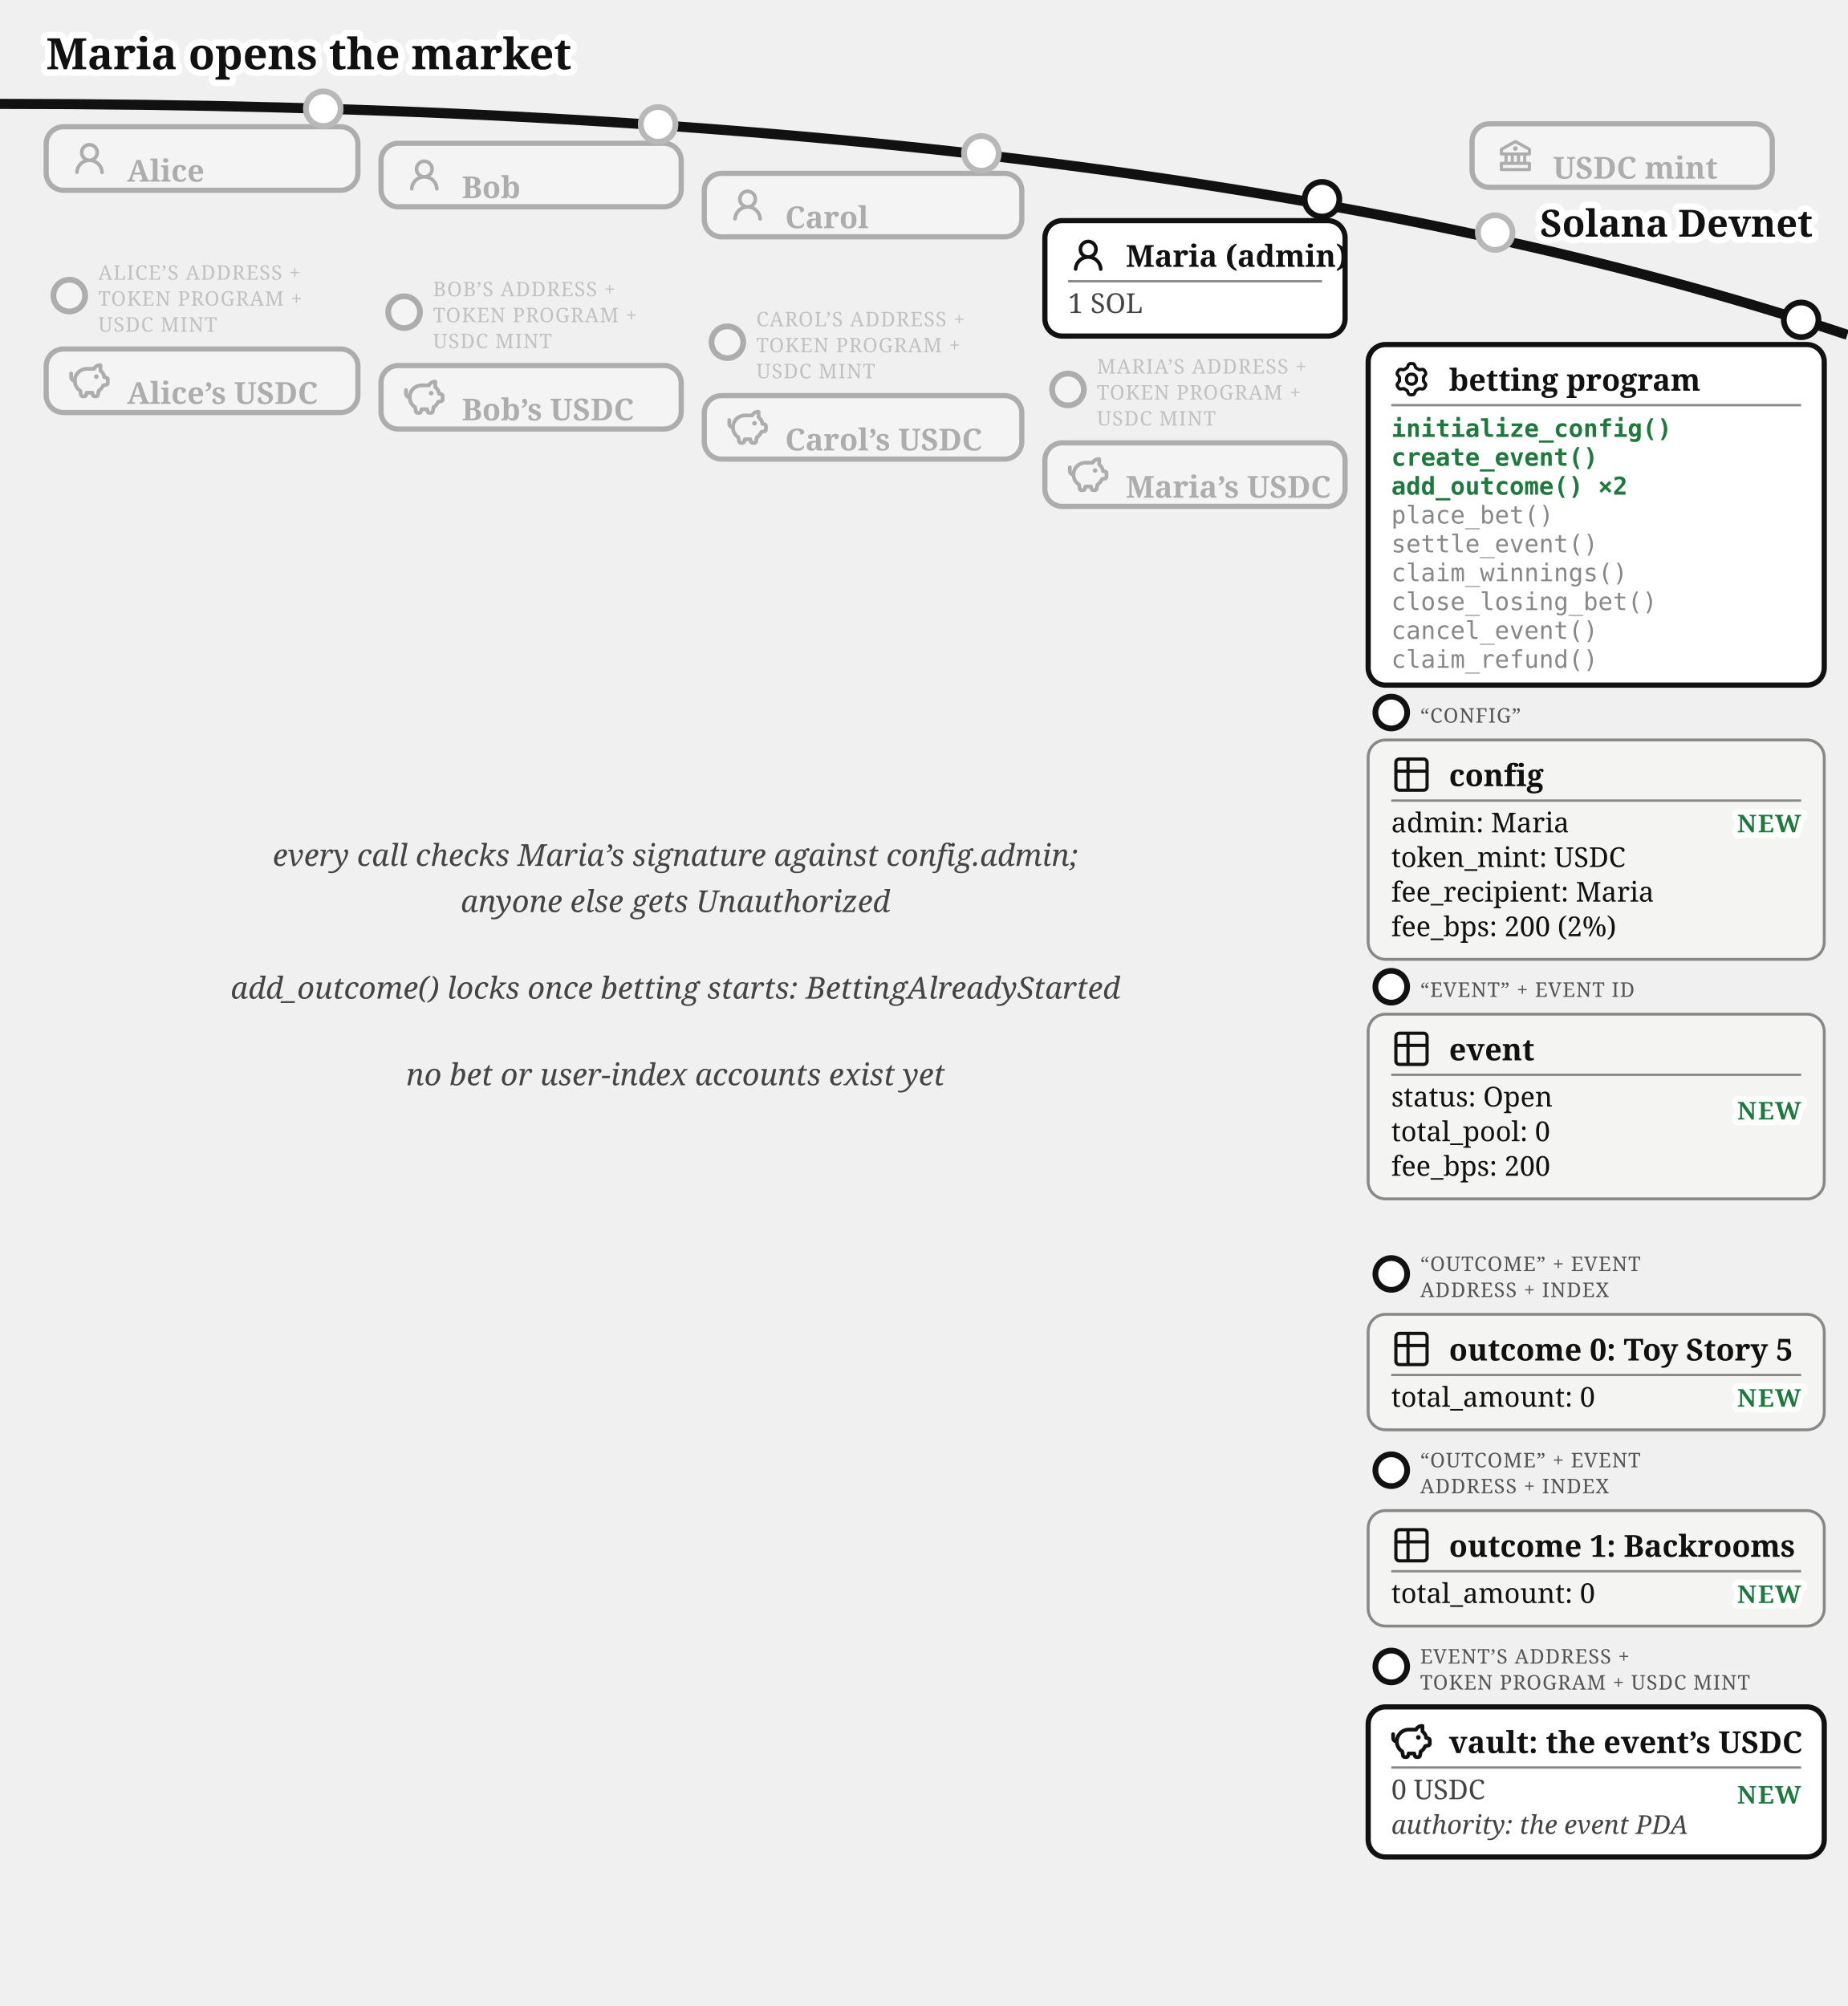
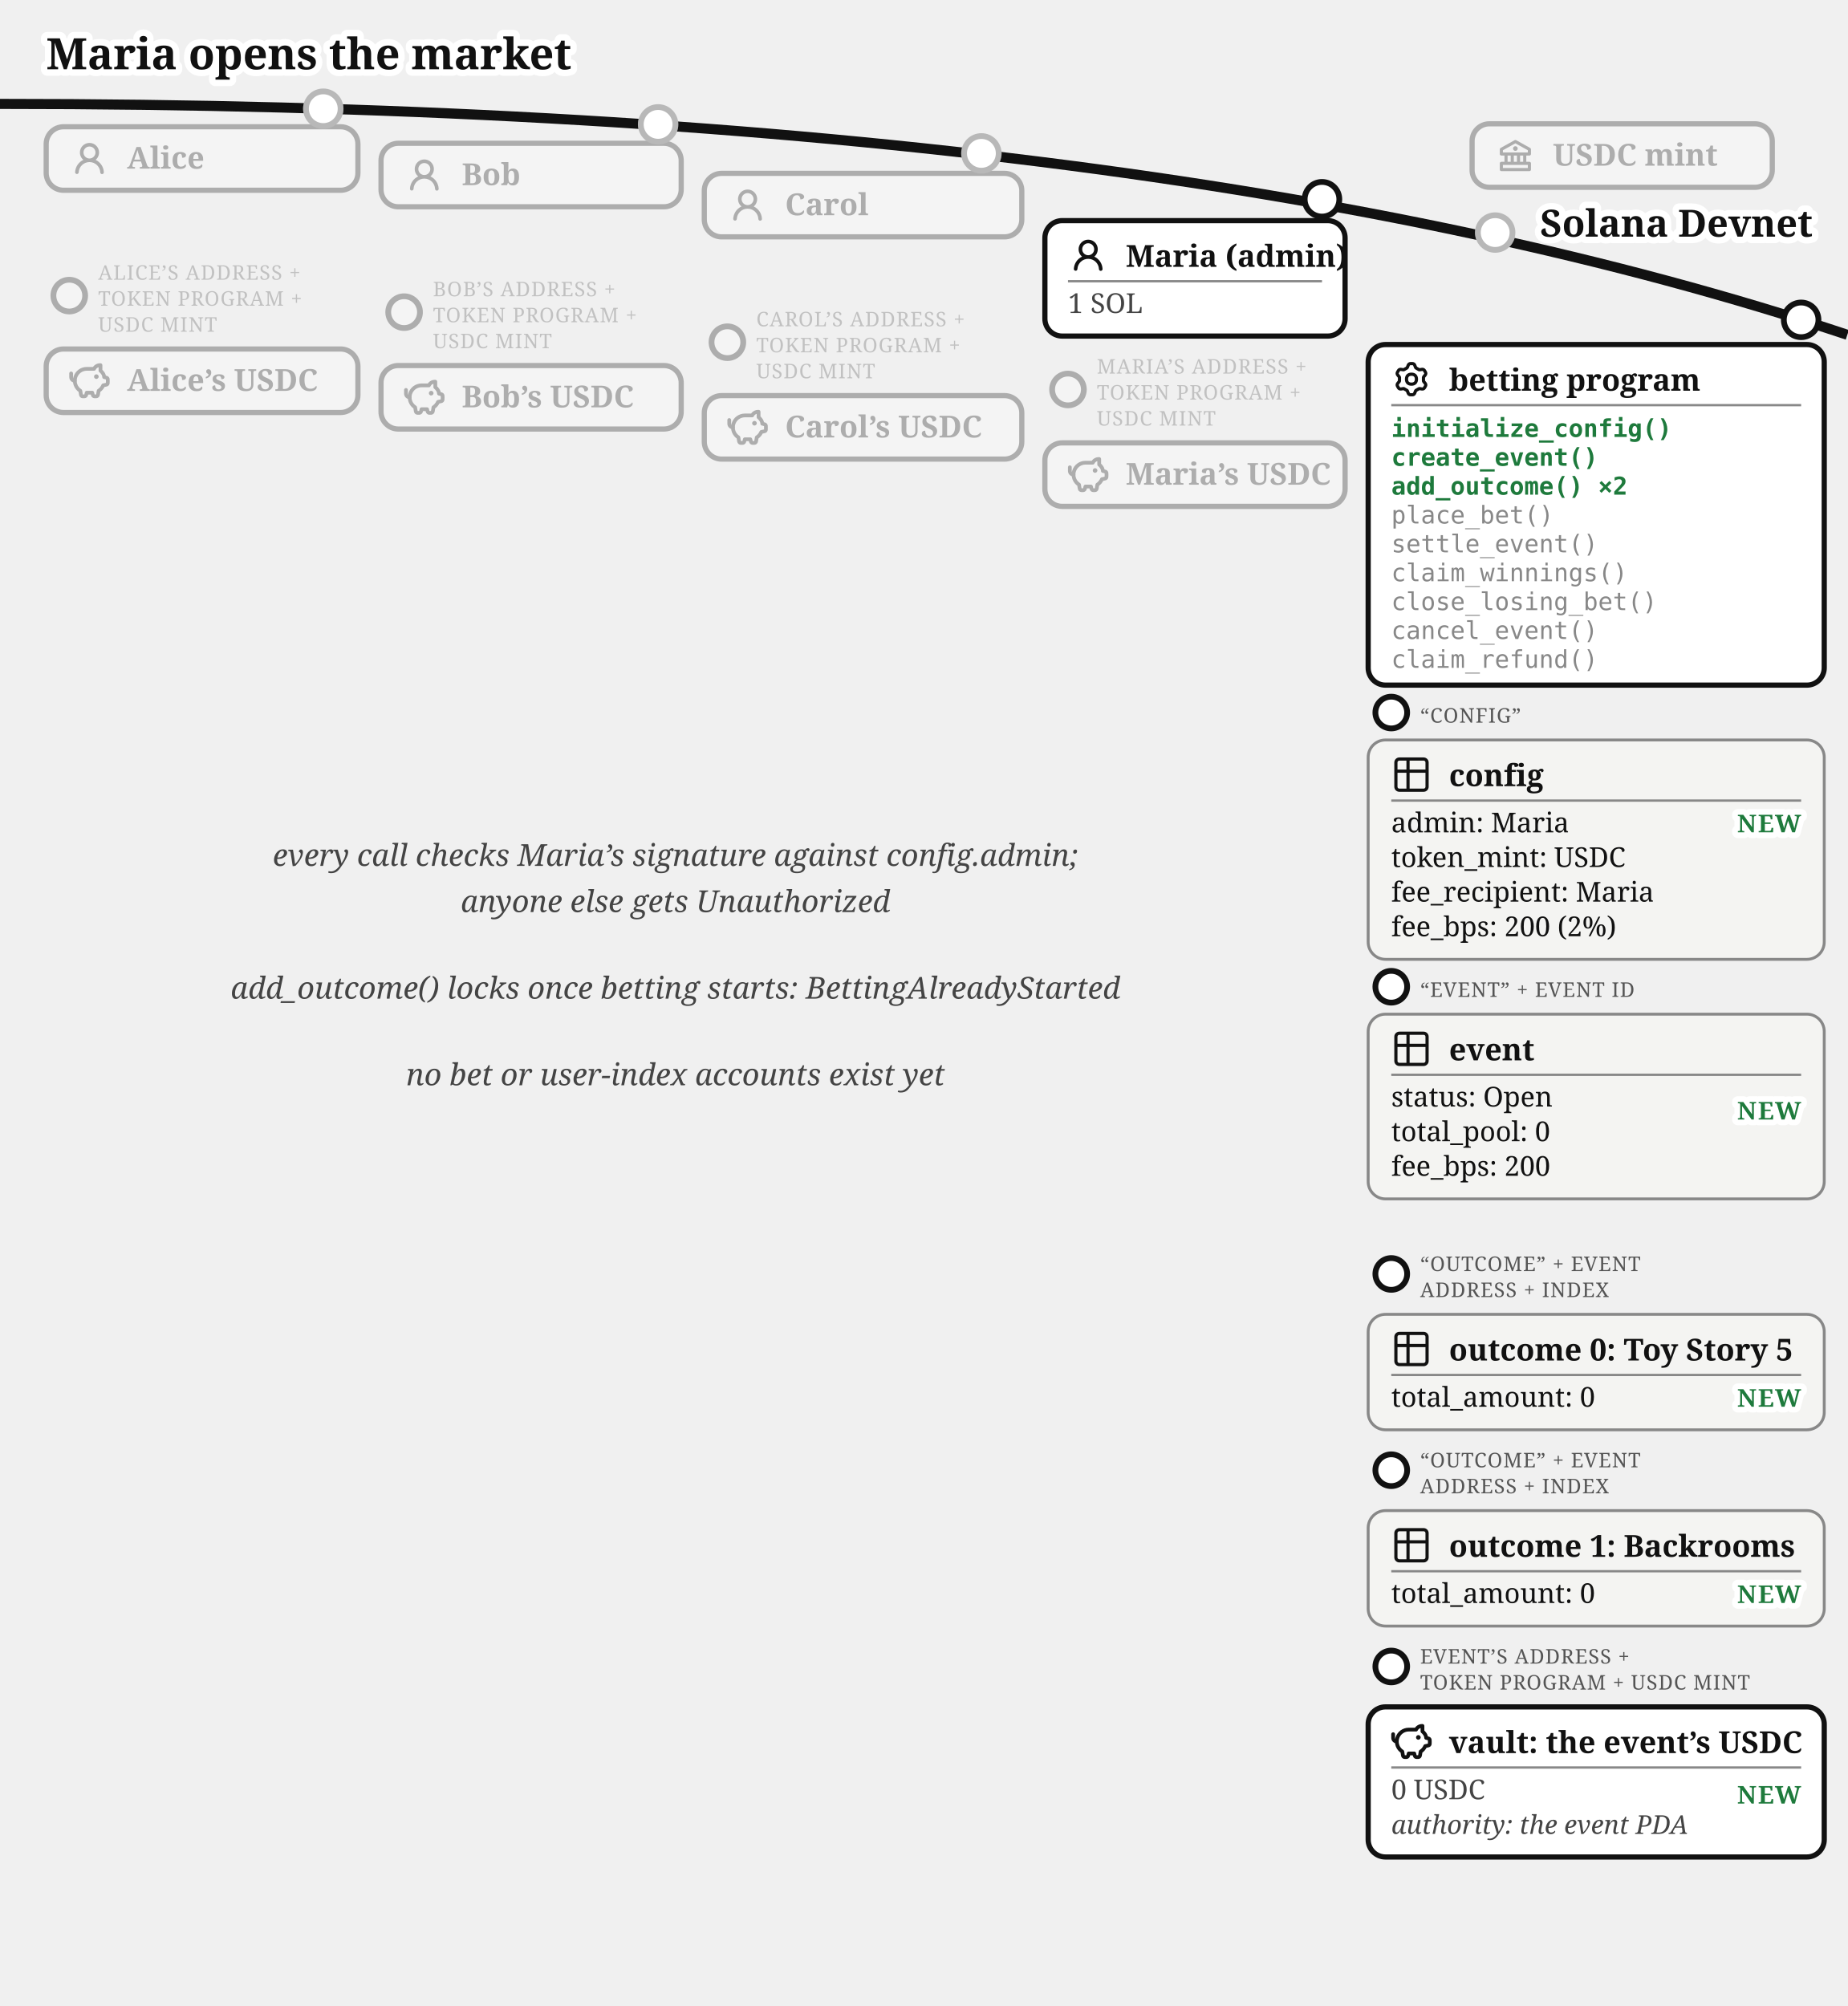
<svg xmlns="http://www.w3.org/2000/svg" viewBox="0 0 640 695" font-family="Gelasio, Georgia, serif" fill="#111">
  <text stroke="#fff" stroke-width="4.5" paint-order="stroke" stroke-linejoin="round" x="16" y="24" font-size="15" font-weight="bold">Maria opens the market</text>
  <path d="M 0,36 Q 400,36 640,116" fill="none" stroke="#111" stroke-width="3.5" />
  <text stroke="#fff" stroke-width="4.5" paint-order="stroke" stroke-linejoin="round" x="628" y="82" font-size="13" font-weight="bold" fill="#111" text-anchor="end">Solana Devnet</text>
  <circle cx="518" cy="80.573" r="7" fill="#fff" />
  <g opacity="0.3">
    <circle cx="518" cy="80.573" r="6" fill="#fff" stroke="#111" stroke-width="2" />
    <rect x="510" y="42.893" width="104" height="22" rx="6" fill="#fff" stroke="#111" stroke-width="1.8" />
    <g transform="translate(518,46.8932)">
      <g transform="translate(0.52,0.519) scale(0.54)" fill="#111">
        <path d="m21.49 7.13l-9-5a.99.99 0 0 0-.97 0l-9.01 5C2.19 7.31 2 7.64 2 8v3c0 .55.45 1 1 1h2v4H3c-.55 0-1 .45-1 1v4c0 .55.45 1 1 1h18c.55 0 1-.45 1-1v-4c0-.55-.45-1-1-1h-2v-4h2c.55 0 1-.45 1-1V8a1 1 0 0 0-.51-.87M7 12h2v4H7zm6 0v4h-2v-4zm7 6v2H4v-2zm-3-2h-2v-4h2zm3-6H4V8.59l8-4.44l8 4.44z" />
        <path d="M12 6a1.5 1.5 0 1 0 0 3a1.5 1.5 0 1 0 0-3" />
      </g>
    </g>
-     <text x="538" y="61.89" font-size="10.5" font-weight="bold">USDC mint</text>
+     <text x="538" y="57.39" font-size="10.5" font-weight="bold">USDC mint</text>
  </g>
  <circle cx="112" cy="37.663" r="7" fill="#fff" />
  <g opacity="0.3">
    <circle cx="112" cy="37.663" r="6" fill="#fff" stroke="#111" stroke-width="2" />
    <rect x="16" y="43.917" width="108" height="22" rx="6" fill="#fff" stroke="#111" stroke-width="1.8" />
    <g transform="translate(24,47.9168)">
      <g transform="translate(0.36,0.767) scale(0.8301)" fill="#111">
        <path d="M10.561 8.073a6 6 0 0 1 3.432 5.142a.75.75 0 1 1-1.498.07a4.5 4.5 0 0 0-8.99 0a.75.75 0 0 1-1.498-.07a6 6 0 0 1 3.431-5.142a3.999 3.999 0 1 1 5.123 0M10.5 5a2.5 2.5 0 1 0-5 0a2.5 2.5 0 0 0 5 0" />
      </g>
    </g>
-     <text x="44" y="62.92" font-size="10.5" font-weight="bold">Alice</text>
+     <text x="44" y="58.42" font-size="10.5" font-weight="bold">Alice</text>
  </g>
  <g opacity="0.3">
    <circle cx="24" cy="102.417" r="5.5" fill="#fff" stroke="#111" stroke-width="2" />
    <text x="34" y="96.917" font-size="7" letter-spacing="0.3" fill="#555">ALICE’S ADDRESS +</text>
    <text x="34" y="105.917" font-size="7" letter-spacing="0.3" fill="#555">TOKEN PROGRAM +</text>
    <text x="34" y="114.917" font-size="7" letter-spacing="0.3" fill="#555">USDC MINT</text>
    <rect x="16" y="120.917" width="108" height="22" rx="6" fill="#fff" stroke="#111" stroke-width="1.8" />
    <g transform="translate(24,124.917)">
      <g transform="translate(-0.624,-0.624) scale(0.6353)" fill="none" stroke="#111" stroke-linecap="round" stroke-linejoin="round" stroke-width="2.047">
        <path d="M14.5 5.5h-4A6.5 6.5 0 0 0 7 17.478l.288 1.738c.07.423.105.635.202.798a1 1 0 0 0 .49.416c.178.07.392.07.822.07c.397 0 .596 0 .764-.062a1 1 0 0 0 .479-.374c.1-.148.15-.34.246-.727l.209-.837h3l.21.837c.096.386.144.58.245.727a1 1 0 0 0 .479.374c.168.062.367.062.764.062c.43 0 .644 0 .821-.07a1 1 0 0 0 .49-.416c.098-.163.133-.375.203-.798L17 17.478a6.5 6.5 0 0 0 2.502-2.978l.89-.178c.77-.154 1.155-.231 1.381-.508c.227-.276.227-.669.227-1.453v-.3c0-.75 0-1.124-.212-1.396c-.212-.27-.575-.362-1.303-.544L20 10c0-1.5-1.167-2.833-2-3.5v-3h-.264c-1.37 0-2.623.774-3.236 2" />
        <path d="M15.875 9.75h-.125m.25 0a.25.25 0 1 1-.5 0a.25.25 0 0 1 .5 0M2 8v2a2 2 0 0 0 2 2" />
      </g>
    </g>
-     <text x="44" y="139.92" font-size="10.5" font-weight="bold">Alice’s USDC</text>
+     <text x="44" y="135.42" font-size="10.5" font-weight="bold">Alice’s USDC</text>
  </g>
  <circle cx="228" cy="43.091" r="7" fill="#fff" />
  <g opacity="0.3">
    <circle cx="228" cy="43.091" r="6" fill="#fff" stroke="#111" stroke-width="2" />
    <rect x="132" y="49.644" width="104" height="22" rx="6" fill="#fff" stroke="#111" stroke-width="1.8" />
    <g transform="translate(140,53.6439)">
      <g transform="translate(0.36,0.767) scale(0.8301)" fill="#111">
        <path d="M10.561 8.073a6 6 0 0 1 3.432 5.142a.75.75 0 1 1-1.498.07a4.5 4.5 0 0 0-8.99 0a.75.75 0 0 1-1.498-.07a6 6 0 0 1 3.431-5.142a3.999 3.999 0 1 1 5.123 0M10.5 5a2.5 2.5 0 1 0-5 0a2.5 2.5 0 0 0 5 0" />
      </g>
    </g>
-     <text x="160" y="68.64" font-size="10.5" font-weight="bold">Bob</text>
+     <text x="160" y="64.14" font-size="10.5" font-weight="bold">Bob</text>
  </g>
  <g opacity="0.3">
    <circle cx="140" cy="108.144" r="5.5" fill="#fff" stroke="#111" stroke-width="2" />
    <text x="150" y="102.644" font-size="7" letter-spacing="0.3" fill="#555">BOB’S ADDRESS +</text>
    <text x="150" y="111.644" font-size="7" letter-spacing="0.3" fill="#555">TOKEN PROGRAM +</text>
    <text x="150" y="120.644" font-size="7" letter-spacing="0.3" fill="#555">USDC MINT</text>
    <rect x="132" y="126.644" width="104" height="22" rx="6" fill="#fff" stroke="#111" stroke-width="1.8" />
    <g transform="translate(140,130.644)">
      <g transform="translate(-0.624,-0.624) scale(0.6353)" fill="none" stroke="#111" stroke-linecap="round" stroke-linejoin="round" stroke-width="2.047">
        <path d="M14.5 5.5h-4A6.5 6.5 0 0 0 7 17.478l.288 1.738c.07.423.105.635.202.798a1 1 0 0 0 .49.416c.178.07.392.07.822.07c.397 0 .596 0 .764-.062a1 1 0 0 0 .479-.374c.1-.148.15-.34.246-.727l.209-.837h3l.21.837c.096.386.144.58.245.727a1 1 0 0 0 .479.374c.168.062.367.062.764.062c.43 0 .644 0 .821-.07a1 1 0 0 0 .49-.416c.098-.163.133-.375.203-.798L17 17.478a6.5 6.5 0 0 0 2.502-2.978l.89-.178c.77-.154 1.155-.231 1.381-.508c.227-.276.227-.669.227-1.453v-.3c0-.75 0-1.124-.212-1.396c-.212-.27-.575-.362-1.303-.544L20 10c0-1.5-1.167-2.833-2-3.5v-3h-.264c-1.37 0-2.623.774-3.236 2" />
        <path d="M15.875 9.75h-.125m.25 0a.25.25 0 1 1-.5 0a.25.25 0 0 1 .5 0M2 8v2a2 2 0 0 0 2 2" />
      </g>
    </g>
-     <text x="160" y="145.64" font-size="10.5" font-weight="bold">Bob’s USDC</text>
+     <text x="160" y="141.14" font-size="10.5" font-weight="bold">Bob’s USDC</text>
  </g>
  <circle cx="340" cy="53.138" r="7" fill="#fff" />
  <g opacity="0.3">
    <circle cx="340" cy="53.138" r="6" fill="#fff" stroke="#111" stroke-width="2" />
    <rect x="244" y="60.062" width="110" height="22" rx="6" fill="#fff" stroke="#111" stroke-width="1.8" />
    <g transform="translate(252,64.0617)">
      <g transform="translate(0.36,0.767) scale(0.8301)" fill="#111">
        <path d="M10.561 8.073a6 6 0 0 1 3.432 5.142a.75.75 0 1 1-1.498.07a4.5 4.5 0 0 0-8.99 0a.75.75 0 0 1-1.498-.07a6 6 0 0 1 3.431-5.142a3.999 3.999 0 1 1 5.123 0M10.5 5a2.5 2.5 0 1 0-5 0a2.5 2.5 0 0 0 5 0" />
      </g>
    </g>
-     <text x="272" y="79.06" font-size="10.5" font-weight="bold">Carol</text>
+     <text x="272" y="74.56" font-size="10.5" font-weight="bold">Carol</text>
  </g>
  <g opacity="0.3">
    <circle cx="252" cy="118.562" r="5.5" fill="#fff" stroke="#111" stroke-width="2" />
    <text x="262" y="113.062" font-size="7" letter-spacing="0.3" fill="#555">CAROL’S ADDRESS +</text>
    <text x="262" y="122.062" font-size="7" letter-spacing="0.3" fill="#555">TOKEN PROGRAM +</text>
    <text x="262" y="131.062" font-size="7" letter-spacing="0.3" fill="#555">USDC MINT</text>
    <rect x="244" y="137.062" width="110" height="22" rx="6" fill="#fff" stroke="#111" stroke-width="1.8" />
    <g transform="translate(252,141.062)">
      <g transform="translate(-0.624,-0.624) scale(0.6353)" fill="none" stroke="#111" stroke-linecap="round" stroke-linejoin="round" stroke-width="2.047">
        <path d="M14.5 5.5h-4A6.5 6.5 0 0 0 7 17.478l.288 1.738c.07.423.105.635.202.798a1 1 0 0 0 .49.416c.178.07.392.07.822.07c.397 0 .596 0 .764-.062a1 1 0 0 0 .479-.374c.1-.148.15-.34.246-.727l.209-.837h3l.21.837c.096.386.144.58.245.727a1 1 0 0 0 .479.374c.168.062.367.062.764.062c.43 0 .644 0 .821-.07a1 1 0 0 0 .49-.416c.098-.163.133-.375.203-.798L17 17.478a6.5 6.5 0 0 0 2.502-2.978l.89-.178c.77-.154 1.155-.231 1.381-.508c.227-.276.227-.669.227-1.453v-.3c0-.75 0-1.124-.212-1.396c-.212-.27-.575-.362-1.303-.544L20 10c0-1.5-1.167-2.833-2-3.5v-3h-.264c-1.37 0-2.623.774-3.236 2" />
        <path d="M15.875 9.75h-.125m.25 0a.25.25 0 1 1-.5 0a.25.25 0 0 1 .5 0M2 8v2a2 2 0 0 0 2 2" />
      </g>
    </g>
-     <text x="272" y="156.06" font-size="10.5" font-weight="bold">Carol’s USDC</text>
+     <text x="272" y="151.56" font-size="10.5" font-weight="bold">Carol’s USDC</text>
  </g>
  <g>
    <circle cx="458" cy="69.033" r="6" fill="#fff" stroke="#111" stroke-width="2" />
    <rect x="362" y="76.436" width="104" height="40" rx="6" fill="#fff" stroke="#111" stroke-width="1.8" />
    <g transform="translate(370,81.4364)">
      <g transform="translate(0.36,0.767) scale(0.8301)" fill="#111">
        <path d="M10.561 8.073a6 6 0 0 1 3.432 5.142a.75.75 0 1 1-1.498.07a4.5 4.5 0 0 0-8.99 0a.75.75 0 0 1-1.498-.07a6 6 0 0 1 3.431-5.142a3.999 3.999 0 1 1 5.123 0M10.5 5a2.5 2.5 0 1 0-5 0a2.5 2.5 0 0 0 5 0" />
      </g>
    </g>
    <text x="390" y="92.436" font-size="10.5" font-weight="bold">Maria (admin)</text>
    <line x1="370" y1="97.436" x2="458" y2="97.436" stroke="#888" stroke-width="0.8" />
    <text x="370" y="108.436" font-size="9.5" fill="#444">1 SOL</text>
  </g>
  <g opacity="0.3">
    <circle cx="370" cy="134.936" r="5.5" fill="#fff" stroke="#111" stroke-width="2" />
    <text x="380" y="129.436" font-size="7" letter-spacing="0.3" fill="#555">MARIA’S ADDRESS +</text>
    <text x="380" y="138.436" font-size="7" letter-spacing="0.3" fill="#555">TOKEN PROGRAM +</text>
    <text x="380" y="147.436" font-size="7" letter-spacing="0.3" fill="#555">USDC MINT</text>
    <rect x="362" y="153.436" width="104" height="22" rx="6" fill="#fff" stroke="#111" stroke-width="1.8" />
    <g transform="translate(370,157.436)">
      <g transform="translate(-0.624,-0.624) scale(0.6353)" fill="none" stroke="#111" stroke-linecap="round" stroke-linejoin="round" stroke-width="2.047">
        <path d="M14.5 5.5h-4A6.5 6.5 0 0 0 7 17.478l.288 1.738c.07.423.105.635.202.798a1 1 0 0 0 .49.416c.178.07.392.07.822.07c.397 0 .596 0 .764-.062a1 1 0 0 0 .479-.374c.1-.148.15-.34.246-.727l.209-.837h3l.21.837c.096.386.144.58.245.727a1 1 0 0 0 .479.374c.168.062.367.062.764.062c.43 0 .644 0 .821-.07a1 1 0 0 0 .49-.416c.098-.163.133-.375.203-.798L17 17.478a6.5 6.5 0 0 0 2.502-2.978l.89-.178c.77-.154 1.155-.231 1.381-.508c.227-.276.227-.669.227-1.453v-.3c0-.75 0-1.124-.212-1.396c-.212-.27-.575-.362-1.303-.544L20 10c0-1.5-1.167-2.833-2-3.5v-3h-.264c-1.37 0-2.623.774-3.236 2" />
        <path d="M15.875 9.75h-.125m.25 0a.25.25 0 1 1-.5 0a.25.25 0 0 1 .5 0M2 8v2a2 2 0 0 0 2 2" />
      </g>
    </g>
-     <text x="390" y="172.44" font-size="10.5" font-weight="bold">Maria’s USDC</text>
+     <text x="390" y="167.94" font-size="10.5" font-weight="bold">Maria’s USDC</text>
  </g>
  <g>
    <circle cx="624" cy="110.812" r="6" fill="#fff" stroke="#111" stroke-width="2" />
    <rect x="474" y="119.37" width="158" height="118" rx="6" fill="#fff" stroke="#111" stroke-width="1.8" />
    <g transform="translate(482,124.37)">
      <g transform="translate(0.951,0.952) scale(0.864)" fill="none" stroke="#111" stroke-linecap="round" stroke-linejoin="round" stroke-width="1.28">
        <path d="M11.808 7.727c0 .05.017.1.048.14l.667.84a.96.96 0 0 1 .082 1.08l-.392.676a.96.96 0 0 1-.975.47l-1.063-.16a.23.23 0 0 0-.145.027l-1.26.727a.23.23 0 0 0-.096.112l-.392 1a.96.96 0 0 1-.893.611h-.782a.96.96 0 0 1-.893-.61l-.392-1a.23.23 0 0 0-.096-.113L3.967 10.8a.23.23 0 0 0-.145-.028l-1.063.162a.96.96 0 0 1-.976-.47l-.39-.677a.96.96 0 0 1 .08-1.08l.67-.84a.22.22 0 0 0 .05-.14V6.273c0-.05-.018-.1-.05-.14l-.67-.84a.96.96 0 0 1-.08-1.08l.39-.676a.96.96 0 0 1 .976-.47l1.06.16a.23.23 0 0 0 .145-.027l1.262-.73a.23.23 0 0 0 .096-.113l.394-.996A.96.96 0 0 1 6.61.75h.784a.96.96 0 0 1 .893.61l.392.997q.028.075.096.116l1.26.727a.23.23 0 0 0 .145.028l1.062-.162a.96.96 0 0 1 .976.47l.391.677a.96.96 0 0 1-.081 1.08l-.67.84a.22.22 0 0 0-.049.14v1.454Z" />
        <path d="M7 8.996c1.277 0 1.996-.719 1.996-1.996S8.277 5.004 7 5.004S5.004 5.723 5.004 7S5.723 8.996 7 8.996" />
      </g>
    </g>
    <text x="502" y="135.37" font-size="10.5" font-weight="bold">betting program</text>
    <line x1="482" y1="140.37" x2="624" y2="140.37" stroke="#888" stroke-width="0.8" />
    <text x="482" y="151.37" font-size="8.5" font-family="'DejaVu Sans Mono', Menlo, monospace" font-weight="bold" fill="#1e7a3c">initialize_config()</text>
    <text x="482" y="161.37" font-size="8.5" font-family="'DejaVu Sans Mono', Menlo, monospace" font-weight="bold" fill="#1e7a3c">create_event()</text>
    <text x="482" y="171.37" font-size="8.5" font-family="'DejaVu Sans Mono', Menlo, monospace" font-weight="bold" fill="#1e7a3c">add_outcome() ×2</text>
    <text x="482" y="181.37" font-size="8.5" font-family="'DejaVu Sans Mono', Menlo, monospace" fill="#888">place_bet()</text>
    <text x="482" y="191.37" font-size="8.5" font-family="'DejaVu Sans Mono', Menlo, monospace" fill="#888">settle_event()</text>
    <text x="482" y="201.37" font-size="8.5" font-family="'DejaVu Sans Mono', Menlo, monospace" fill="#888">claim_winnings()</text>
    <text x="482" y="211.37" font-size="8.5" font-family="'DejaVu Sans Mono', Menlo, monospace" fill="#888">close_losing_bet()</text>
    <text x="482" y="221.37" font-size="8.5" font-family="'DejaVu Sans Mono', Menlo, monospace" fill="#888">cancel_event()</text>
    <text x="482" y="231.37" font-size="8.5" font-family="'DejaVu Sans Mono', Menlo, monospace" fill="#888">claim_refund()</text>
  </g>
  <g>
    <circle cx="482" cy="246.87" r="5.5" fill="#fff" stroke="#111" stroke-width="2" />
    <text x="492" y="250.37" font-size="7" letter-spacing="0.3" fill="#555">“CONFIG”</text>
    <rect x="474" y="256.37" width="158" height="76" rx="6" fill="#f4f4f2" stroke="#888" />
    <g transform="translate(482,261.37)">
      <g transform="translate(-0.195,-0.195) scale(0.6)" fill="none" stroke="#111" stroke-linecap="round" stroke-linejoin="round" stroke-width="1.843">
        <path d="M3 5a2 2 0 0 1 2-2h14a2 2 0 0 1 2 2v14a2 2 0 0 1-2 2H5a2 2 0 0 1-2-2zm0 5h18M10 3v18" />
      </g>
    </g>
    <text x="502" y="272.37" font-size="10.5" font-weight="bold">config</text>
    <line x1="482" y1="277.37" x2="624" y2="277.37" stroke="#888" stroke-width="0.8" />
    <text x="482" y="288.37" font-size="9.5">admin: Maria</text>
    <text x="482" y="300.37" font-size="9.5">token_mint: USDC</text>
    <text x="482" y="312.37" font-size="9.5">fee_recipient: Maria</text>
    <text x="482" y="324.37" font-size="9.5">fee_bps: 200 (2%)</text>
    <text stroke="#fff" stroke-width="4" paint-order="stroke" stroke-linejoin="round" x="624" y="288.37" font-size="8.5" font-weight="bold" letter-spacing="0.5" fill="#1e7a3c" text-anchor="end">NEW</text>
  </g>
  <g>
    <circle cx="482" cy="341.87" r="5.5" fill="#fff" stroke="#111" stroke-width="2" />
    <text x="492" y="345.37" font-size="7" letter-spacing="0.3" fill="#555">“EVENT” + EVENT ID</text>
    <rect x="474" y="351.37" width="158" height="64" rx="6" fill="#f4f4f2" stroke="#888" />
    <g transform="translate(482,356.37)">
      <g transform="translate(-0.195,-0.195) scale(0.6)" fill="none" stroke="#111" stroke-linecap="round" stroke-linejoin="round" stroke-width="1.843">
        <path d="M3 5a2 2 0 0 1 2-2h14a2 2 0 0 1 2 2v14a2 2 0 0 1-2 2H5a2 2 0 0 1-2-2zm0 5h18M10 3v18" />
      </g>
    </g>
    <text x="502" y="367.37" font-size="10.5" font-weight="bold">event</text>
    <line x1="482" y1="372.37" x2="624" y2="372.37" stroke="#888" stroke-width="0.8" />
    <text x="482" y="383.37" font-size="9.5">status: Open</text>
    <text x="482" y="395.37" font-size="9.5">total_pool: 0</text>
    <text x="482" y="407.37" font-size="9.5">fee_bps: 200</text>
    <text stroke="#fff" stroke-width="4" paint-order="stroke" stroke-linejoin="round" x="624" y="387.87" font-size="8.5" font-weight="bold" letter-spacing="0.5" fill="#1e7a3c" text-anchor="end">NEW</text>
  </g>
  <g>
    <circle cx="482" cy="441.37" r="5.5" fill="#fff" stroke="#111" stroke-width="2" />
    <text x="492" y="440.37" font-size="7" letter-spacing="0.3" fill="#555">“OUTCOME” + EVENT</text>
    <text x="492" y="449.37" font-size="7" letter-spacing="0.3" fill="#555">ADDRESS + INDEX</text>
    <rect x="474" y="455.37" width="158" height="40" rx="6" fill="#f4f4f2" stroke="#888" />
    <g transform="translate(482,460.37)">
      <g transform="translate(-0.195,-0.195) scale(0.6)" fill="none" stroke="#111" stroke-linecap="round" stroke-linejoin="round" stroke-width="1.843">
        <path d="M3 5a2 2 0 0 1 2-2h14a2 2 0 0 1 2 2v14a2 2 0 0 1-2 2H5a2 2 0 0 1-2-2zm0 5h18M10 3v18" />
      </g>
    </g>
    <text x="502" y="471.37" font-size="10.5" font-weight="bold">outcome 0: Toy Story 5</text>
    <line x1="482" y1="476.37" x2="624" y2="476.37" stroke="#888" stroke-width="0.8" />
    <text x="482" y="487.37" font-size="9.5">total_amount: 0</text>
    <text stroke="#fff" stroke-width="4" paint-order="stroke" stroke-linejoin="round" x="624" y="487.37" font-size="8.5" font-weight="bold" letter-spacing="0.5" fill="#1e7a3c" text-anchor="end">NEW</text>
  </g>
  <g>
    <circle cx="482" cy="509.37" r="5.5" fill="#fff" stroke="#111" stroke-width="2" />
    <text x="492" y="508.37" font-size="7" letter-spacing="0.3" fill="#555">“OUTCOME” + EVENT</text>
    <text x="492" y="517.37" font-size="7" letter-spacing="0.3" fill="#555">ADDRESS + INDEX</text>
    <rect x="474" y="523.37" width="158" height="40" rx="6" fill="#f4f4f2" stroke="#888" />
    <g transform="translate(482,528.37)">
      <g transform="translate(-0.195,-0.195) scale(0.6)" fill="none" stroke="#111" stroke-linecap="round" stroke-linejoin="round" stroke-width="1.843">
        <path d="M3 5a2 2 0 0 1 2-2h14a2 2 0 0 1 2 2v14a2 2 0 0 1-2 2H5a2 2 0 0 1-2-2zm0 5h18M10 3v18" />
      </g>
    </g>
    <text x="502" y="539.37" font-size="10.5" font-weight="bold">outcome 1: Backrooms</text>
    <line x1="482" y1="544.37" x2="624" y2="544.37" stroke="#888" stroke-width="0.8" />
    <text x="482" y="555.37" font-size="9.5">total_amount: 0</text>
    <text stroke="#fff" stroke-width="4" paint-order="stroke" stroke-linejoin="round" x="624" y="555.37" font-size="8.5" font-weight="bold" letter-spacing="0.5" fill="#1e7a3c" text-anchor="end">NEW</text>
  </g>
  <g>
    <circle cx="482" cy="577.37" r="5.5" fill="#fff" stroke="#111" stroke-width="2" />
    <text x="492" y="576.37" font-size="7" letter-spacing="0.3" fill="#555">EVENT’S ADDRESS +</text>
    <text x="492" y="585.37" font-size="7" letter-spacing="0.3" fill="#555">TOKEN PROGRAM + USDC MINT</text>
    <rect x="474" y="591.37" width="158" height="52" rx="6" fill="#fff" stroke="#111" stroke-width="1.8" />
    <g transform="translate(482,596.37)">
      <g transform="translate(-0.624,-0.624) scale(0.6353)" fill="none" stroke="#111" stroke-linecap="round" stroke-linejoin="round" stroke-width="2.047">
        <path d="M14.5 5.5h-4A6.5 6.5 0 0 0 7 17.478l.288 1.738c.07.423.105.635.202.798a1 1 0 0 0 .49.416c.178.07.392.07.822.07c.397 0 .596 0 .764-.062a1 1 0 0 0 .479-.374c.1-.148.15-.34.246-.727l.209-.837h3l.21.837c.096.386.144.58.245.727a1 1 0 0 0 .479.374c.168.062.367.062.764.062c.43 0 .644 0 .821-.07a1 1 0 0 0 .49-.416c.098-.163.133-.375.203-.798L17 17.478a6.5 6.5 0 0 0 2.502-2.978l.89-.178c.77-.154 1.155-.231 1.381-.508c.227-.276.227-.669.227-1.453v-.3c0-.75 0-1.124-.212-1.396c-.212-.27-.575-.362-1.303-.544L20 10c0-1.5-1.167-2.833-2-3.5v-3h-.264c-1.37 0-2.623.774-3.236 2" />
        <path d="M15.875 9.75h-.125m.25 0a.25.25 0 1 1-.5 0a.25.25 0 0 1 .5 0M2 8v2a2 2 0 0 0 2 2" />
      </g>
    </g>
    <text x="502" y="607.37" font-size="10.5" font-weight="bold">vault: the event’s USDC</text>
    <line x1="482" y1="612.37" x2="624" y2="612.37" stroke="#888" stroke-width="0.8" />
    <text x="482" y="623.37" font-size="9.5" fill="#444">0 USDC</text>
    <text x="482" y="635.37" font-size="9" font-style="italic" fill="#444">authority: the event PDA</text>
    <text stroke="#fff" stroke-width="4" paint-order="stroke" stroke-linejoin="round" x="624" y="624.87" font-size="8.5" font-weight="bold" letter-spacing="0.5" fill="#1e7a3c" text-anchor="end">NEW</text>
  </g>
  <text x="234" y="300" font-size="10.5" fill="#444" font-style="italic" text-anchor="middle">every call checks Maria’s signature against config.admin;</text>
  <text x="234" y="316" font-size="10.5" fill="#444" font-style="italic" text-anchor="middle">anyone else gets Unauthorized</text>
  <text x="234" y="346" font-size="10.5" fill="#444" font-style="italic" text-anchor="middle">add_outcome() locks once betting starts: BettingAlreadyStarted</text>
  <text x="234" y="376" font-size="10.5" fill="#444" font-style="italic" text-anchor="middle">no bet or user-index accounts exist yet</text>
</svg>
